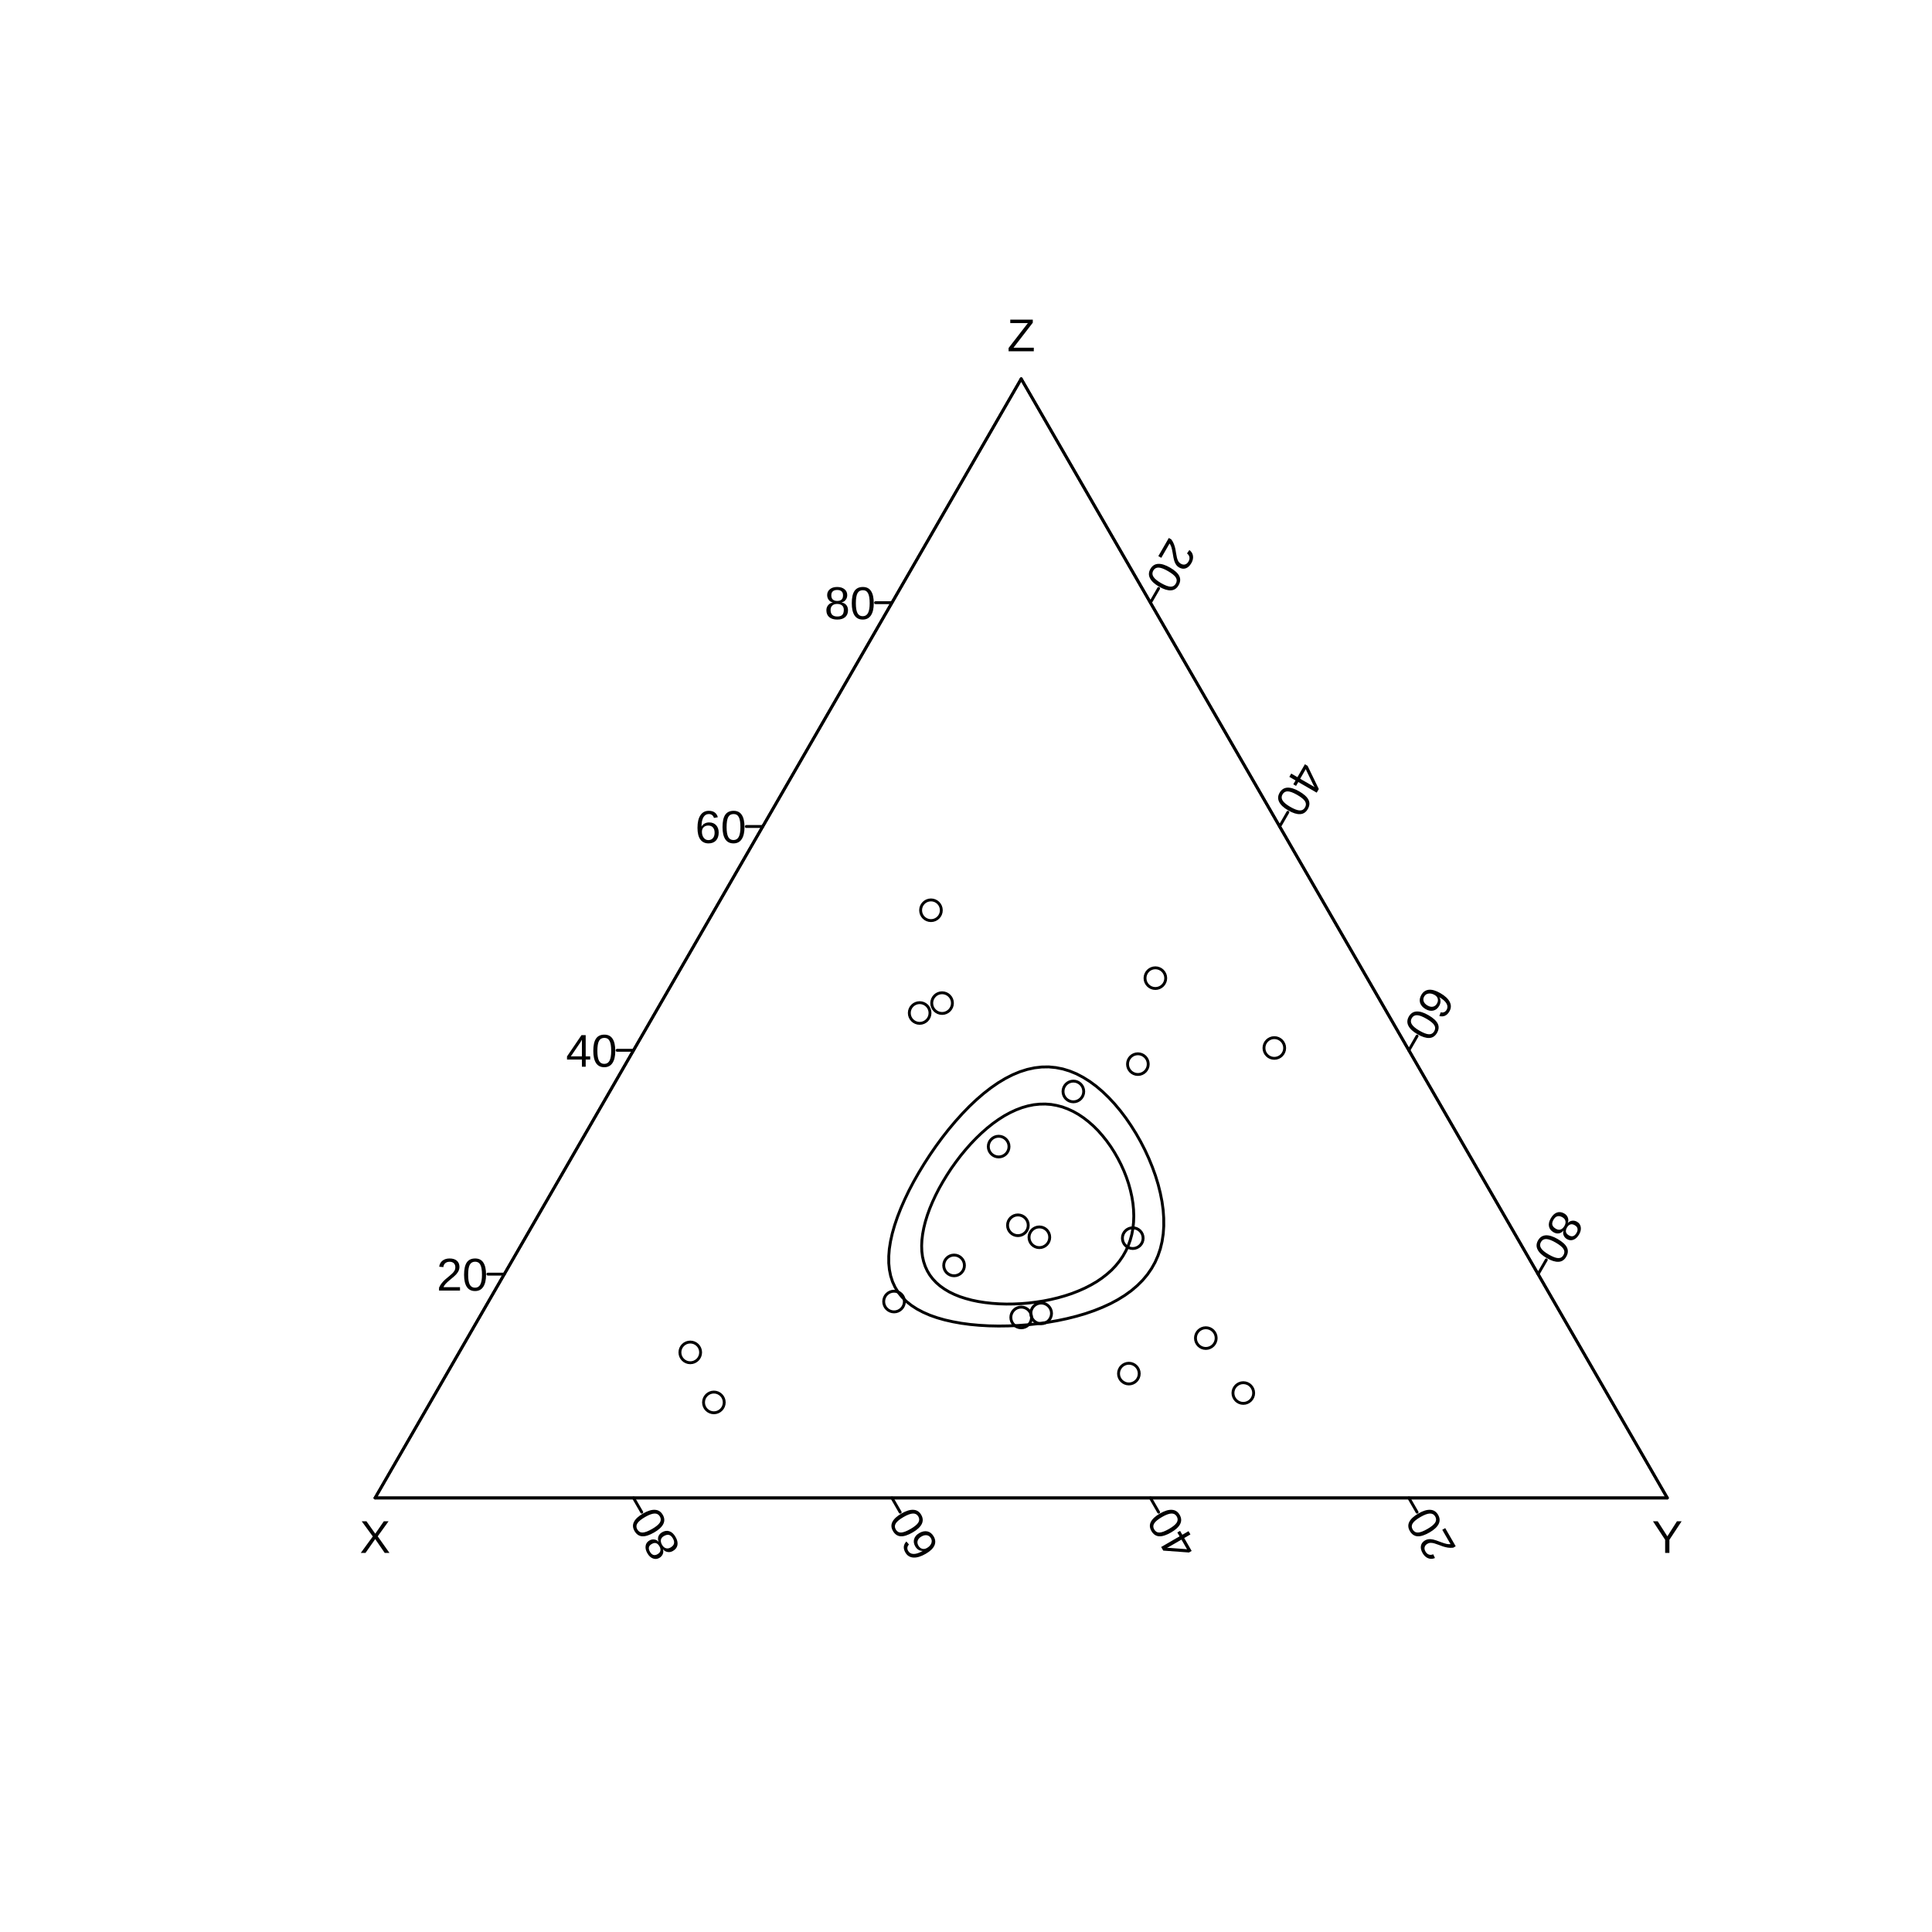
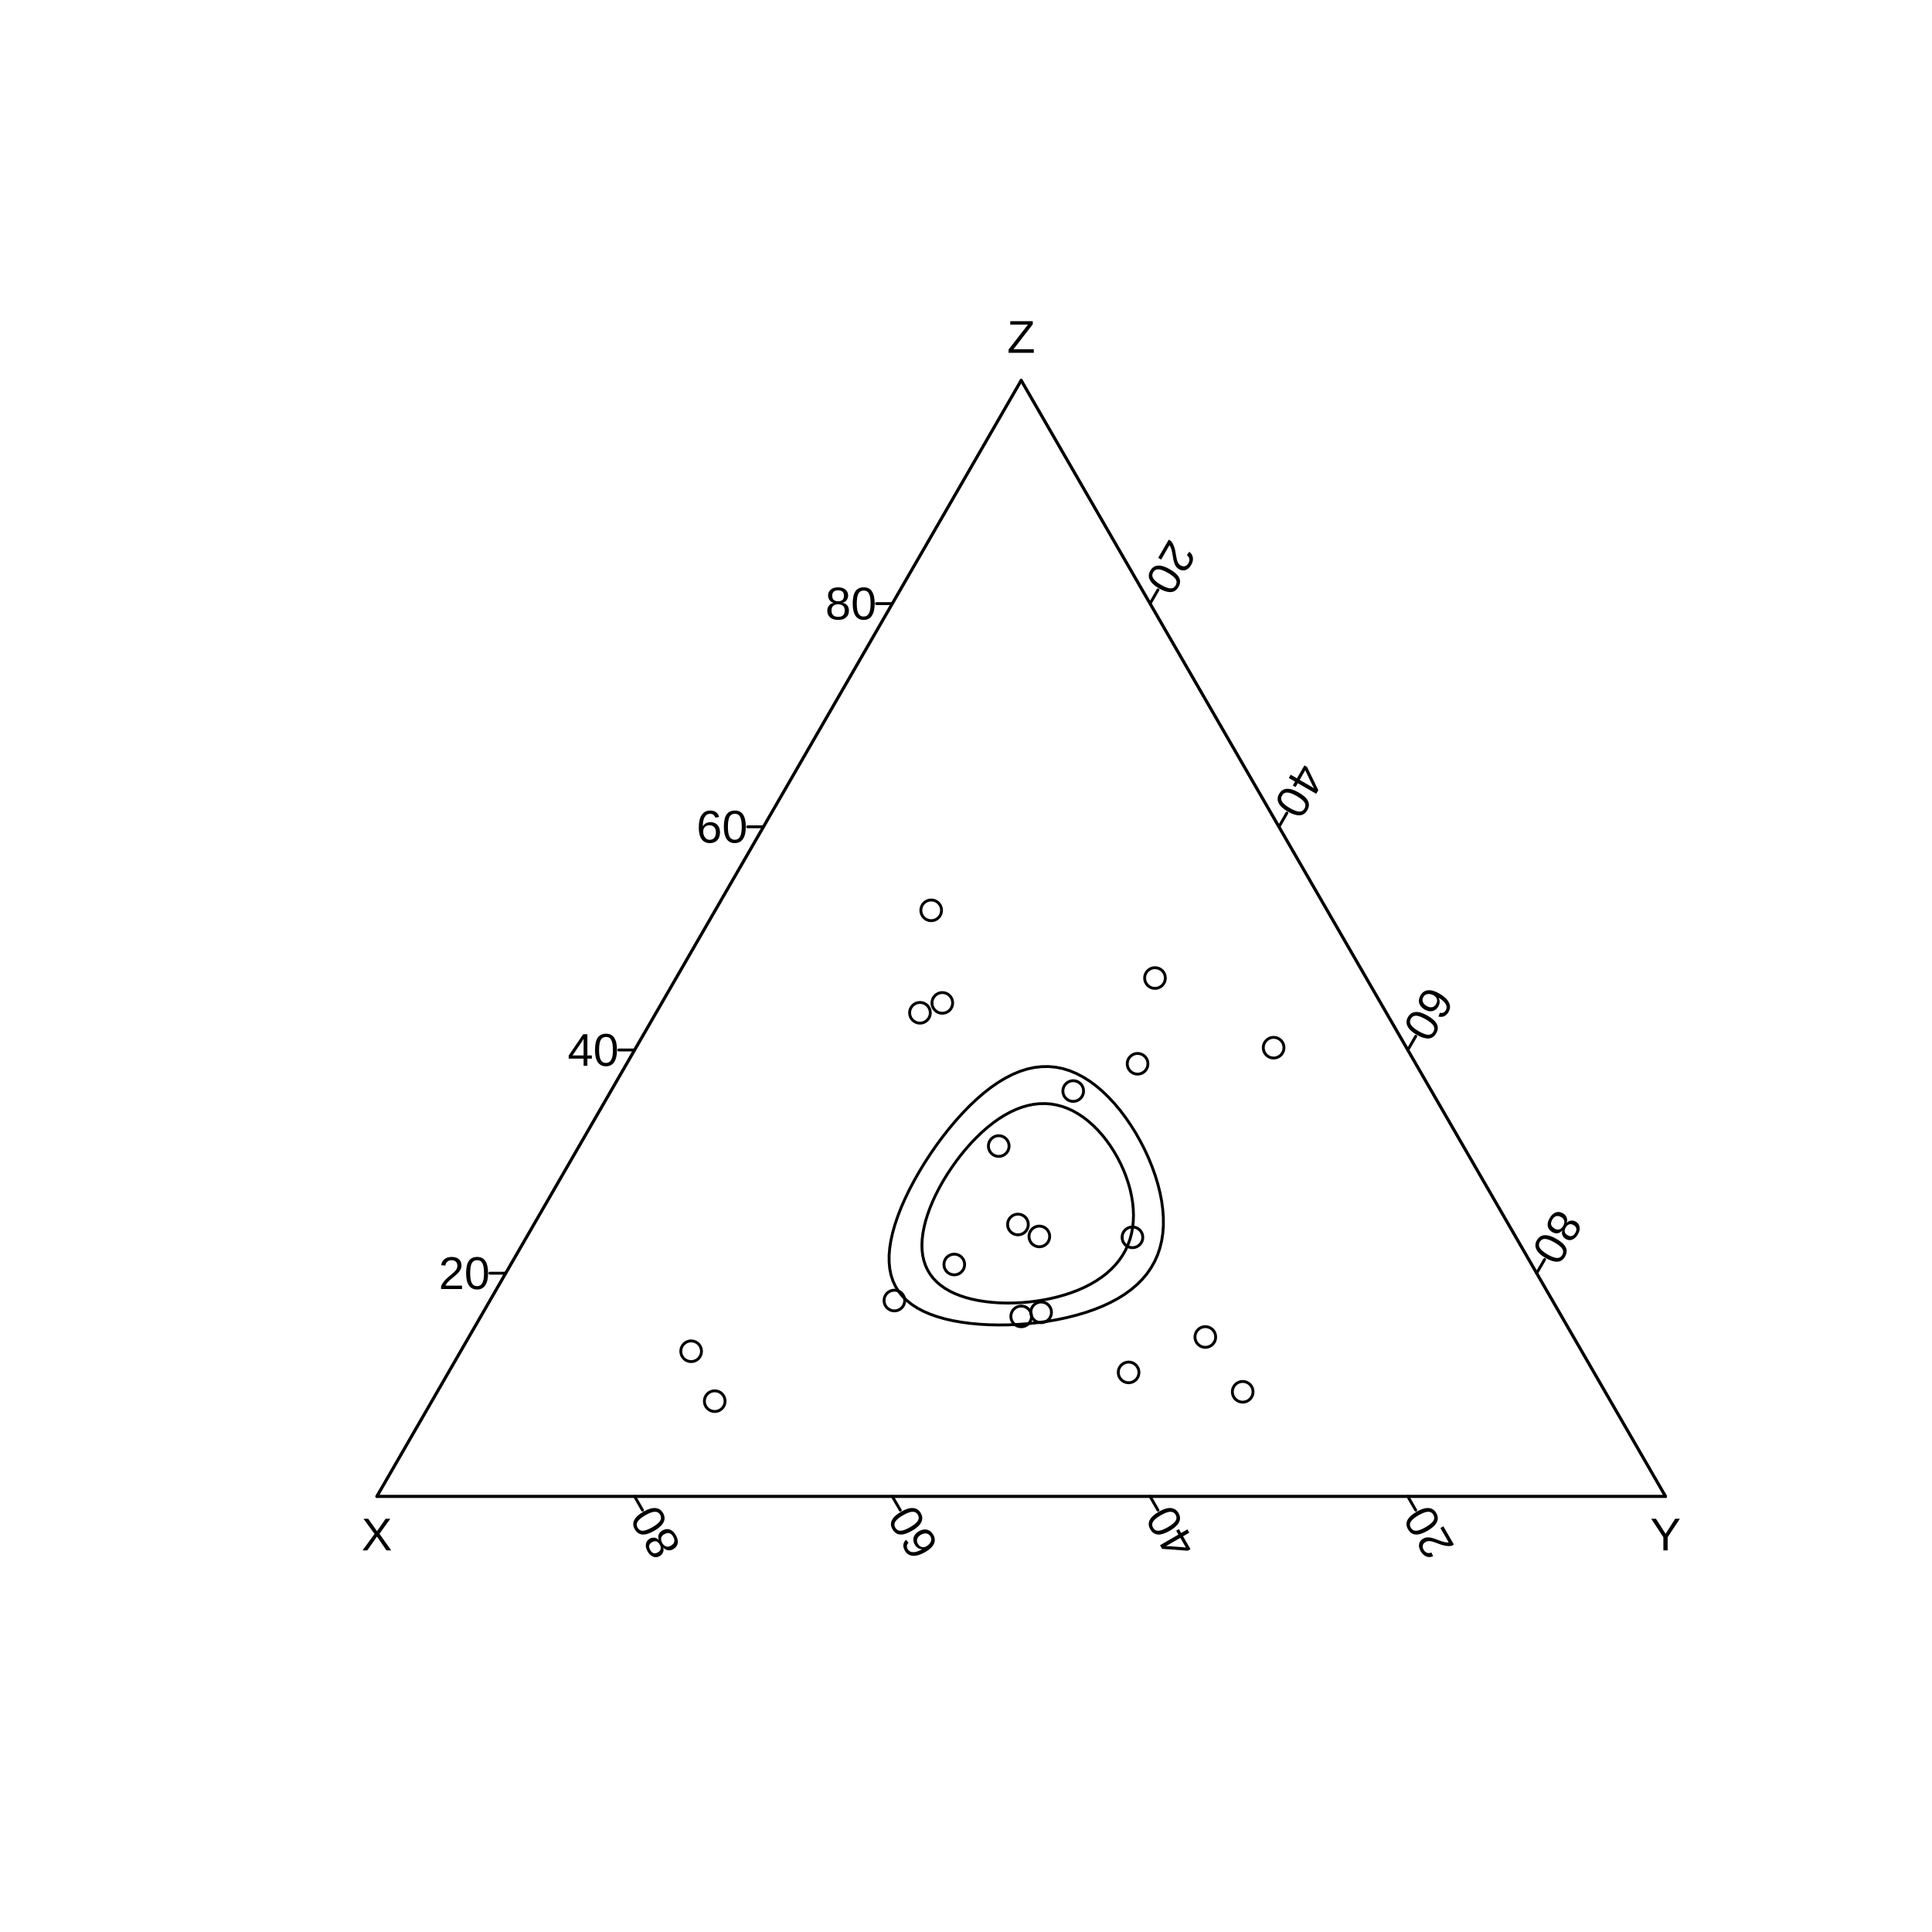
- <svg xmlns="http://www.w3.org/2000/svg" class="svglite" width="504.00pt" height="504.00pt" viewBox="0 0 504.00 504.00">
-   <defs>
-     <style type="text/css">
+ <svg xmlns="http://www.w3.org/2000/svg" width="504.00pt" height="504.00pt" viewBox="0 0 504.00 504.00">
+   <g class="svglite">
+     <defs>
+       <style type="text/css">
    .svglite line, .svglite polyline, .svglite polygon, .svglite path, .svglite rect, .svglite circle {
      fill: none;
      stroke: #000000;
      stroke-linecap: round;
      stroke-linejoin: round;
      stroke-miterlimit: 10.00;
    }
    .svglite text {
      white-space: pre;
    }
+     .svglite g.glyphgroup path {
+       fill: inherit;
+       stroke: none;
+     }
  </style>
-   </defs>
-   <rect width="100%" height="100%" style="stroke: none; fill: #FFFFFF;" />
-   <defs>
-     <clipPath id="cpMC4wMHw1MDQuMDB8MC4wMHw1MDQuMDA=">
-       <rect x="0.00" y="0.00" width="504.00" height="504.00" />
-     </clipPath>
-   </defs>
-   <g clip-path="url(#cpMC4wMHw1MDQuMDB8MC4wMHw1MDQuMDA=)">
+     </defs>
+     <rect width="100%" height="100%" style="stroke: none; fill: #FFFFFF;" />
+     <defs>
+       <clipPath id="cpMC4wMHw1MDQuMDB8MC4wMHw1MDQuMDA=">
+         <rect x="0.00" y="0.00" width="504.00" height="504.00" />
+       </clipPath>
+     </defs>
+     <g clip-path="url(#cpMC4wMHw1MDQuMDB8MC4wMHw1MDQuMDA=)">
</g>
-   <defs>
-     <clipPath id="cpODAuNjR8NDUyLjE2fDU5LjA0fDQzMC41Ng==">
-       <rect x="80.64" y="59.04" width="371.52" height="371.52" />
-     </clipPath>
-   </defs>
-   <g clip-path="url(#cpODAuNjR8NDUyLjE2fDU5LjA0fDQzMC41Ng==)">
-     <circle cx="233.23" cy="339.53" r="2.70" style="stroke-width: 0.75;" />
-     <circle cx="296.84" cy="277.60" r="2.70" style="stroke-width: 0.75;" />
-     <circle cx="186.23" cy="365.85" r="2.70" style="stroke-width: 0.75;" />
-     <circle cx="271.14" cy="322.77" r="2.70" style="stroke-width: 0.75;" />
-     <circle cx="280.01" cy="284.73" r="2.70" style="stroke-width: 0.75;" />
-     <circle cx="180.07" cy="352.80" r="2.70" style="stroke-width: 0.75;" />
-     <circle cx="265.54" cy="319.64" r="2.70" style="stroke-width: 0.75;" />
-     <circle cx="239.91" cy="264.26" r="2.70" style="stroke-width: 0.75;" />
-     <circle cx="301.40" cy="255.17" r="2.70" style="stroke-width: 0.75;" />
-     <circle cx="324.34" cy="363.40" r="2.70" style="stroke-width: 0.75;" />
-     <circle cx="242.86" cy="237.46" r="2.70" style="stroke-width: 0.75;" />
-     <circle cx="260.52" cy="299.11" r="2.70" style="stroke-width: 0.75;" />
-     <circle cx="271.61" cy="342.62" r="2.70" style="stroke-width: 0.75;" />
-     <circle cx="332.43" cy="273.39" r="2.70" style="stroke-width: 0.75;" />
-     <circle cx="295.50" cy="323.00" r="2.70" style="stroke-width: 0.75;" />
-     <circle cx="248.89" cy="330.11" r="2.70" style="stroke-width: 0.75;" />
-     <circle cx="245.76" cy="261.68" r="2.70" style="stroke-width: 0.75;" />
-     <circle cx="266.40" cy="343.68" r="2.70" style="stroke-width: 0.75;" />
-     <circle cx="294.49" cy="358.33" r="2.70" style="stroke-width: 0.75;" />
-     <circle cx="314.56" cy="349.07" r="2.70" style="stroke-width: 0.75;" />
-     <text transform="translate(373.38,392.34) rotate(-120)" text-anchor="end" style="font-size: 12.00px; font-family: &quot;Arial&quot;;" textLength="13.72px" lengthAdjust="spacingAndGlyphs">20</text>
-     <text transform="translate(305.96,392.34) rotate(-120)" text-anchor="end" style="font-size: 12.00px; font-family: &quot;Arial&quot;;" textLength="13.72px" lengthAdjust="spacingAndGlyphs">40</text>
-     <text transform="translate(238.54,392.34) rotate(-120)" text-anchor="end" style="font-size: 12.00px; font-family: &quot;Arial&quot;;" textLength="13.72px" lengthAdjust="spacingAndGlyphs">60</text>
-     <text transform="translate(171.12,392.34) rotate(-120)" text-anchor="end" style="font-size: 12.00px; font-family: &quot;Arial&quot;;" textLength="13.72px" lengthAdjust="spacingAndGlyphs">80</text>
-     <line x1="97.85" y1="390.77" x2="434.95" y2="390.77" style="stroke-width: 0.75;" />
-     <line x1="367.53" y1="390.77" x2="369.67" y2="394.48" style="stroke-width: 0.75;" />
-     <line x1="300.11" y1="390.77" x2="302.25" y2="394.48" style="stroke-width: 0.75;" />
-     <line x1="232.69" y1="390.77" x2="234.83" y2="394.48" style="stroke-width: 0.75;" />
-     <line x1="165.27" y1="390.77" x2="167.41" y2="394.48" style="stroke-width: 0.75;" />
-     <text transform="translate(298.54,151.37) rotate(-240)" text-anchor="end" style="font-size: 12.00px; font-family: &quot;Arial&quot;;" textLength="13.72px" lengthAdjust="spacingAndGlyphs">20</text>
-     <text transform="translate(332.25,209.75) rotate(-240)" text-anchor="end" style="font-size: 12.00px; font-family: &quot;Arial&quot;;" textLength="13.72px" lengthAdjust="spacingAndGlyphs">40</text>
-     <text transform="translate(365.96,268.14) rotate(-240)" text-anchor="end" style="font-size: 12.00px; font-family: &quot;Arial&quot;;" textLength="13.72px" lengthAdjust="spacingAndGlyphs">60</text>
-     <text transform="translate(399.67,326.53) rotate(-240)" text-anchor="end" style="font-size: 12.00px; font-family: &quot;Arial&quot;;" textLength="13.72px" lengthAdjust="spacingAndGlyphs">80</text>
-     <line x1="434.95" y1="390.77" x2="266.40" y2="98.83" style="stroke-width: 0.75;" />
-     <line x1="300.11" y1="157.22" x2="302.25" y2="153.51" style="stroke-width: 0.75;" />
-     <line x1="333.82" y1="215.61" x2="335.96" y2="211.90" style="stroke-width: 0.75;" />
-     <line x1="367.53" y1="273.99" x2="369.67" y2="270.28" style="stroke-width: 0.75;" />
-     <line x1="401.24" y1="332.38" x2="403.38" y2="328.67" style="stroke-width: 0.75;" />
-     <text x="127.27" y="336.67" text-anchor="end" style="font-size: 12.00px; font-family: &quot;Arial&quot;;" textLength="13.72px" lengthAdjust="spacingAndGlyphs">20</text>
-     <text x="160.98" y="278.28" text-anchor="end" style="font-size: 12.00px; font-family: &quot;Arial&quot;;" textLength="13.72px" lengthAdjust="spacingAndGlyphs">40</text>
-     <text x="194.69" y="219.89" text-anchor="end" style="font-size: 12.00px; font-family: &quot;Arial&quot;;" textLength="13.72px" lengthAdjust="spacingAndGlyphs">60</text>
-     <text x="228.41" y="161.50" text-anchor="end" style="font-size: 12.00px; font-family: &quot;Arial&quot;;" textLength="13.72px" lengthAdjust="spacingAndGlyphs">80</text>
-     <line x1="266.40" y1="98.83" x2="97.85" y2="390.77" style="stroke-width: 0.75;" />
-     <line x1="131.56" y1="332.38" x2="127.27" y2="332.38" style="stroke-width: 0.75;" />
-     <line x1="165.27" y1="273.99" x2="160.98" y2="273.99" style="stroke-width: 0.75;" />
-     <line x1="198.98" y1="215.61" x2="194.69" y2="215.61" style="stroke-width: 0.75;" />
-     <line x1="232.69" y1="157.22" x2="228.41" y2="157.22" style="stroke-width: 0.75;" />
-     <polygon points="97.85,390.77 266.40,98.83 434.95,390.77 " style="stroke-width: 0.75;" />
-     <text x="97.85" y="405.11" text-anchor="middle" style="font-size: 12.00px; font-family: &quot;Arial&quot;;" textLength="7.03px" lengthAdjust="spacingAndGlyphs">X</text>
-     <text x="434.95" y="405.11" text-anchor="middle" style="font-size: 12.00px; font-family: &quot;Arial&quot;;" textLength="6.79px" lengthAdjust="spacingAndGlyphs">Y</text>
-     <text x="266.40" y="91.63" text-anchor="middle" style="font-size: 12.00px; font-family: &quot;Arial&quot;;" textLength="6.86px" lengthAdjust="spacingAndGlyphs">Z</text>
-     <polygon points="287.59,296.24 286.44,294.94 285.23,293.73 283.97,292.62 282.67,291.61 281.33,290.71 279.96,289.94 278.55,289.29 277.12,288.76 275.66,288.38 274.19,288.12 272.69,288.01 271.18,288.04 269.66,288.20 268.13,288.51 266.60,288.95 265.07,289.53 263.54,290.24 262.01,291.07 260.50,292.03 259.00,293.10 257.52,294.28 256.07,295.56 254.64,296.93 253.25,298.38 251.90,299.91 250.60,301.49 249.35,303.14 248.15,304.82 247.03,306.54 245.97,308.28 244.98,310.03 244.08,311.79 243.27,313.54 242.54,315.28 241.92,316.99 241.40,318.68 240.99,320.33 240.69,321.93 240.50,323.49 240.43,324.99 240.48,326.43 240.65,327.81 240.95,329.12 241.37,330.37 241.91,331.54 242.57,332.64 243.36,333.67 244.26,334.62 245.28,335.50 246.41,336.30 247.64,337.03 248.98,337.68 250.41,338.26 251.94,338.75 253.54,339.18 255.22,339.53 256.97,339.80 258.78,340.00 260.63,340.13 262.52,340.19 264.44,340.17 266.38,340.08 268.33,339.92 270.27,339.68 272.21,339.38 274.12,339.00 276.00,338.55 277.83,338.03 279.62,337.44 281.34,336.77 282.99,336.04 284.57,335.23 286.07,334.36 287.47,333.41 288.77,332.40 289.98,331.32 291.07,330.17 292.06,328.95 292.93,327.68 293.69,326.34 294.33,324.94 294.85,323.49 295.26,321.99 295.54,320.45 295.71,318.86 295.77,317.24 295.71,315.58 295.55,313.91 295.27,312.21 294.89,310.51 294.42,308.81 293.85,307.12 293.19,305.44 292.44,303.79 291.61,302.17 290.71,300.60 289.74,299.08 288.70,297.63 287.59,296.24 " style="stroke-width: 0.75;" />
-     <polygon points="292.28,289.78 290.78,287.99 289.23,286.32 287.63,284.78 285.99,283.38 284.31,282.14 282.59,281.06 280.84,280.14 279.06,279.41 277.26,278.86 275.43,278.50 273.59,278.32 271.73,278.35 269.85,278.57 267.97,278.98 266.07,279.58 264.17,280.37 262.27,281.34 260.37,282.48 258.47,283.80 256.58,285.27 254.71,286.89 252.86,288.64 251.04,290.52 249.25,292.51 247.50,294.59 245.80,296.76 244.16,298.99 242.59,301.27 241.09,303.59 239.67,305.93 238.34,308.27 237.11,310.61 236.00,312.93 235.00,315.21 234.12,317.46 233.38,319.64 232.77,321.77 232.31,323.83 232.00,325.80 231.85,327.70 231.85,329.51 232.02,331.22 232.35,332.85 232.84,334.37 233.50,335.80 234.32,337.13 235.31,338.37 236.45,339.50 237.76,340.54 239.21,341.48 240.82,342.33 242.56,343.09 244.43,343.75 246.43,344.32 248.55,344.80 250.77,345.20 253.08,345.51 255.47,345.73 257.94,345.87 260.45,345.92 263.01,345.89 265.59,345.78 268.18,345.59 270.77,345.31 273.34,344.95 275.88,344.51 278.38,343.98 280.81,343.37 283.17,342.68 285.44,341.90 287.61,341.03 289.68,340.08 291.62,339.04 293.44,337.91 295.12,336.70 296.66,335.39 298.06,334.00 299.30,332.52 300.39,330.95 301.32,329.30 302.09,327.56 302.70,325.75 303.15,323.86 303.45,321.89 303.59,319.87 303.58,317.78 303.43,315.64 303.13,313.46 302.69,311.24 302.13,309.00 301.44,306.75 300.63,304.50 299.71,302.25 298.69,300.03 297.57,297.85 296.36,295.72 295.07,293.66 293.71,291.67 292.28,289.78 " style="stroke-width: 0.75;" />
+     <defs>
+       <clipPath id="cpODAuNjR8NDUyLjE2fDU5LjA0fDQzMC41Ng==">
+         <rect x="80.64" y="59.04" width="371.52" height="371.52" />
+       </clipPath>
+     </defs>
+     <g clip-path="url(#cpODAuNjR8NDUyLjE2fDU5LjA0fDQzMC41Ng==)">
+       <circle cx="233.32" cy="339.27" r="2.70" style="stroke-width: 0.75;" />
+       <circle cx="296.76" cy="277.51" r="2.70" style="stroke-width: 0.75;" />
+       <circle cx="186.45" cy="365.52" r="2.70" style="stroke-width: 0.75;" />
+       <circle cx="271.13" cy="322.55" r="2.70" style="stroke-width: 0.75;" />
+       <circle cx="279.97" cy="284.62" r="2.70" style="stroke-width: 0.75;" />
+       <circle cx="180.30" cy="352.50" r="2.70" style="stroke-width: 0.75;" />
+       <circle cx="265.55" cy="319.43" r="2.70" style="stroke-width: 0.75;" />
+       <circle cx="239.99" cy="264.21" r="2.70" style="stroke-width: 0.75;" />
+       <circle cx="301.30" cy="255.14" r="2.70" style="stroke-width: 0.75;" />
+       <circle cx="324.18" cy="363.08" r="2.70" style="stroke-width: 0.75;" />
+       <circle cx="242.92" cy="237.48" r="2.70" style="stroke-width: 0.75;" />
+       <circle cx="260.54" cy="298.97" r="2.70" style="stroke-width: 0.75;" />
+       <circle cx="271.60" cy="342.35" r="2.70" style="stroke-width: 0.75;" />
+       <circle cx="332.25" cy="273.31" r="2.70" style="stroke-width: 0.75;" />
+       <circle cx="295.42" cy="322.78" r="2.70" style="stroke-width: 0.75;" />
+       <circle cx="248.94" cy="329.87" r="2.70" style="stroke-width: 0.75;" />
+       <circle cx="245.82" cy="261.63" r="2.70" style="stroke-width: 0.75;" />
+       <circle cx="266.40" cy="343.41" r="2.70" style="stroke-width: 0.75;" />
+       <circle cx="294.42" cy="358.02" r="2.70" style="stroke-width: 0.75;" />
+       <circle cx="314.43" cy="348.78" r="2.70" style="stroke-width: 0.75;" />
+       <text transform="translate(372.90,391.88) rotate(-120)" text-anchor="end" style="font-size: 12.00px; font-family: &quot;Liberation Sans&quot;;" textLength="13.34px" lengthAdjust="spacingAndGlyphs">20</text>
+       <text transform="translate(305.66,391.88) rotate(-120)" text-anchor="end" style="font-size: 12.00px; font-family: &quot;Liberation Sans&quot;;" textLength="13.34px" lengthAdjust="spacingAndGlyphs">40</text>
+       <text transform="translate(238.42,391.88) rotate(-120)" text-anchor="end" style="font-size: 12.00px; font-family: &quot;Liberation Sans&quot;;" textLength="13.34px" lengthAdjust="spacingAndGlyphs">60</text>
+       <text transform="translate(171.19,391.88) rotate(-120)" text-anchor="end" style="font-size: 12.00px; font-family: &quot;Liberation Sans&quot;;" textLength="13.34px" lengthAdjust="spacingAndGlyphs">80</text>
+       <line x1="98.31" y1="390.37" x2="434.49" y2="390.37" style="stroke-width: 0.75;" />
+       <line x1="367.25" y1="390.37" x2="369.32" y2="393.95" style="stroke-width: 0.75;" />
+       <line x1="300.02" y1="390.37" x2="302.08" y2="393.95" style="stroke-width: 0.75;" />
+       <line x1="232.78" y1="390.37" x2="234.85" y2="393.95" style="stroke-width: 0.75;" />
+       <line x1="165.55" y1="390.37" x2="167.61" y2="393.95" style="stroke-width: 0.75;" />
+       <text transform="translate(298.51,151.82) rotate(-240)" text-anchor="end" style="font-size: 12.00px; font-family: &quot;Liberation Sans&quot;;" textLength="13.34px" lengthAdjust="spacingAndGlyphs">20</text>
+       <text transform="translate(332.12,210.05) rotate(-240)" text-anchor="end" style="font-size: 12.00px; font-family: &quot;Liberation Sans&quot;;" textLength="13.34px" lengthAdjust="spacingAndGlyphs">40</text>
+       <text transform="translate(365.74,268.27) rotate(-240)" text-anchor="end" style="font-size: 12.00px; font-family: &quot;Liberation Sans&quot;;" textLength="13.34px" lengthAdjust="spacingAndGlyphs">60</text>
+       <text transform="translate(399.36,326.50) rotate(-240)" text-anchor="end" style="font-size: 12.00px; font-family: &quot;Liberation Sans&quot;;" textLength="13.34px" lengthAdjust="spacingAndGlyphs">80</text>
+       <line x1="434.49" y1="390.37" x2="266.40" y2="99.23" style="stroke-width: 0.75;" />
+       <line x1="300.02" y1="157.46" x2="302.08" y2="153.88" style="stroke-width: 0.75;" />
+       <line x1="333.64" y1="215.69" x2="335.70" y2="212.11" style="stroke-width: 0.75;" />
+       <line x1="367.25" y1="273.91" x2="369.32" y2="270.34" style="stroke-width: 0.75;" />
+       <line x1="400.87" y1="332.14" x2="402.94" y2="328.57" style="stroke-width: 0.75;" />
+       <text x="127.80" y="336.27" text-anchor="end" style="font-size: 12.00px; font-family: &quot;Liberation Sans&quot;;" textLength="13.34px" lengthAdjust="spacingAndGlyphs">20</text>
+       <text x="161.42" y="278.04" text-anchor="end" style="font-size: 12.00px; font-family: &quot;Liberation Sans&quot;;" textLength="13.34px" lengthAdjust="spacingAndGlyphs">40</text>
+       <text x="195.03" y="219.82" text-anchor="end" style="font-size: 12.00px; font-family: &quot;Liberation Sans&quot;;" textLength="13.34px" lengthAdjust="spacingAndGlyphs">60</text>
+       <text x="228.65" y="161.59" text-anchor="end" style="font-size: 12.00px; font-family: &quot;Liberation Sans&quot;;" textLength="13.34px" lengthAdjust="spacingAndGlyphs">80</text>
+       <line x1="266.40" y1="99.23" x2="98.31" y2="390.37" style="stroke-width: 0.75;" />
+       <line x1="131.93" y1="332.14" x2="127.80" y2="332.14" style="stroke-width: 0.75;" />
+       <line x1="165.55" y1="273.91" x2="161.42" y2="273.91" style="stroke-width: 0.75;" />
+       <line x1="199.16" y1="215.69" x2="195.03" y2="215.69" style="stroke-width: 0.75;" />
+       <line x1="232.78" y1="157.46" x2="228.65" y2="157.46" style="stroke-width: 0.75;" />
+       <polygon points="98.31,390.37 266.40,99.23 434.49,390.37 " style="stroke-width: 0.75;" />
+       <text x="98.31" y="404.45" text-anchor="middle" style="font-size: 12.00px; font-family: &quot;Liberation Sans&quot;;" textLength="8.00px" lengthAdjust="spacingAndGlyphs">X</text>
+       <text x="434.49" y="404.45" text-anchor="middle" style="font-size: 12.00px; font-family: &quot;Liberation Sans&quot;;" textLength="8.00px" lengthAdjust="spacingAndGlyphs">Y</text>
+       <text x="266.40" y="92.03" text-anchor="middle" style="font-size: 12.00px; font-family: &quot;Liberation Sans&quot;;" textLength="7.33px" lengthAdjust="spacingAndGlyphs">Z</text>
+       <polygon points="287.54,296.10 286.38,294.81 285.17,293.60 283.92,292.49 282.63,291.48 281.29,290.59 279.92,289.81 278.52,289.16 277.09,288.64 275.64,288.26 274.16,288.00 272.67,287.89 271.17,287.92 269.65,288.08 268.13,288.39 266.60,288.83 265.07,289.41 263.54,290.11 262.02,290.95 260.51,291.90 259.02,292.97 257.55,294.14 256.10,295.42 254.68,296.79 253.29,298.23 251.94,299.76 250.64,301.34 249.40,302.98 248.21,304.66 247.08,306.37 246.02,308.11 245.04,309.85 244.14,311.61 243.33,313.35 242.61,315.09 241.99,316.80 241.47,318.48 241.06,320.12 240.76,321.72 240.57,323.27 240.50,324.77 240.55,326.20 240.72,327.58 241.02,328.89 241.44,330.13 241.98,331.30 242.64,332.40 243.42,333.43 244.32,334.38 245.33,335.25 246.46,336.05 247.69,336.78 249.03,337.43 250.46,338.00 251.98,338.50 253.58,338.92 255.25,339.27 257.00,339.54 258.80,339.74 260.65,339.87 262.53,339.93 264.45,339.91 266.38,339.82 268.32,339.66 270.26,339.42 272.19,339.12 274.10,338.74 275.97,338.29 277.80,337.77 279.58,337.18 281.30,336.52 282.95,335.79 284.52,334.99 286.01,334.11 287.41,333.17 288.71,332.16 289.91,331.08 291.01,329.93 291.99,328.72 292.86,327.45 293.62,326.12 294.25,324.72 294.78,323.28 295.18,321.78 295.46,320.24 295.63,318.66 295.69,317.04 295.63,315.39 295.47,313.72 295.19,312.03 294.82,310.33 294.34,308.64 293.77,306.95 293.11,305.27 292.37,303.63 291.54,302.02 290.64,300.45 289.67,298.93 288.63,297.48 287.54,296.10 " style="stroke-width: 0.75;" />
+       <polygon points="292.21,289.65 290.72,287.87 289.17,286.21 287.58,284.67 285.94,283.28 284.26,282.04 282.54,280.96 280.80,280.05 279.03,279.31 277.23,278.76 275.41,278.40 273.57,278.23 271.71,278.26 269.84,278.47 267.96,278.88 266.07,279.48 264.18,280.27 262.28,281.24 260.38,282.38 258.49,283.69 256.61,285.16 254.75,286.77 252.90,288.52 251.08,290.40 249.30,292.38 247.56,294.46 245.86,296.62 244.22,298.84 242.65,301.12 241.15,303.43 239.74,305.76 238.42,308.10 237.19,310.43 236.08,312.74 235.08,315.02 234.21,317.26 233.47,319.44 232.87,321.56 232.41,323.61 232.10,325.58 231.94,327.47 231.95,329.27 232.11,330.99 232.44,332.61 232.93,334.13 233.59,335.55 234.41,336.88 235.39,338.11 236.54,339.24 237.84,340.28 239.29,341.22 240.89,342.07 242.62,342.82 244.49,343.48 246.49,344.05 248.60,344.53 250.81,344.92 253.12,345.23 255.50,345.45 257.96,345.59 260.47,345.64 263.02,345.62 265.59,345.50 268.18,345.31 270.76,345.03 273.33,344.68 275.86,344.24 278.34,343.71 280.77,343.10 283.12,342.41 285.39,341.63 287.55,340.77 289.61,339.82 291.55,338.78 293.37,337.66 295.04,336.44 296.58,335.14 297.97,333.75 299.21,332.28 300.29,330.71 301.22,329.06 301.99,327.33 302.60,325.52 303.05,323.64 303.35,321.68 303.49,319.66 303.48,317.58 303.32,315.45 303.03,313.27 302.59,311.06 302.03,308.83 301.34,306.58 300.53,304.33 299.62,302.10 298.60,299.88 297.48,297.71 296.28,295.58 294.99,293.52 293.63,291.54 292.21,289.65 " style="stroke-width: 0.75;" />
+     </g>
  </g>
</svg>
